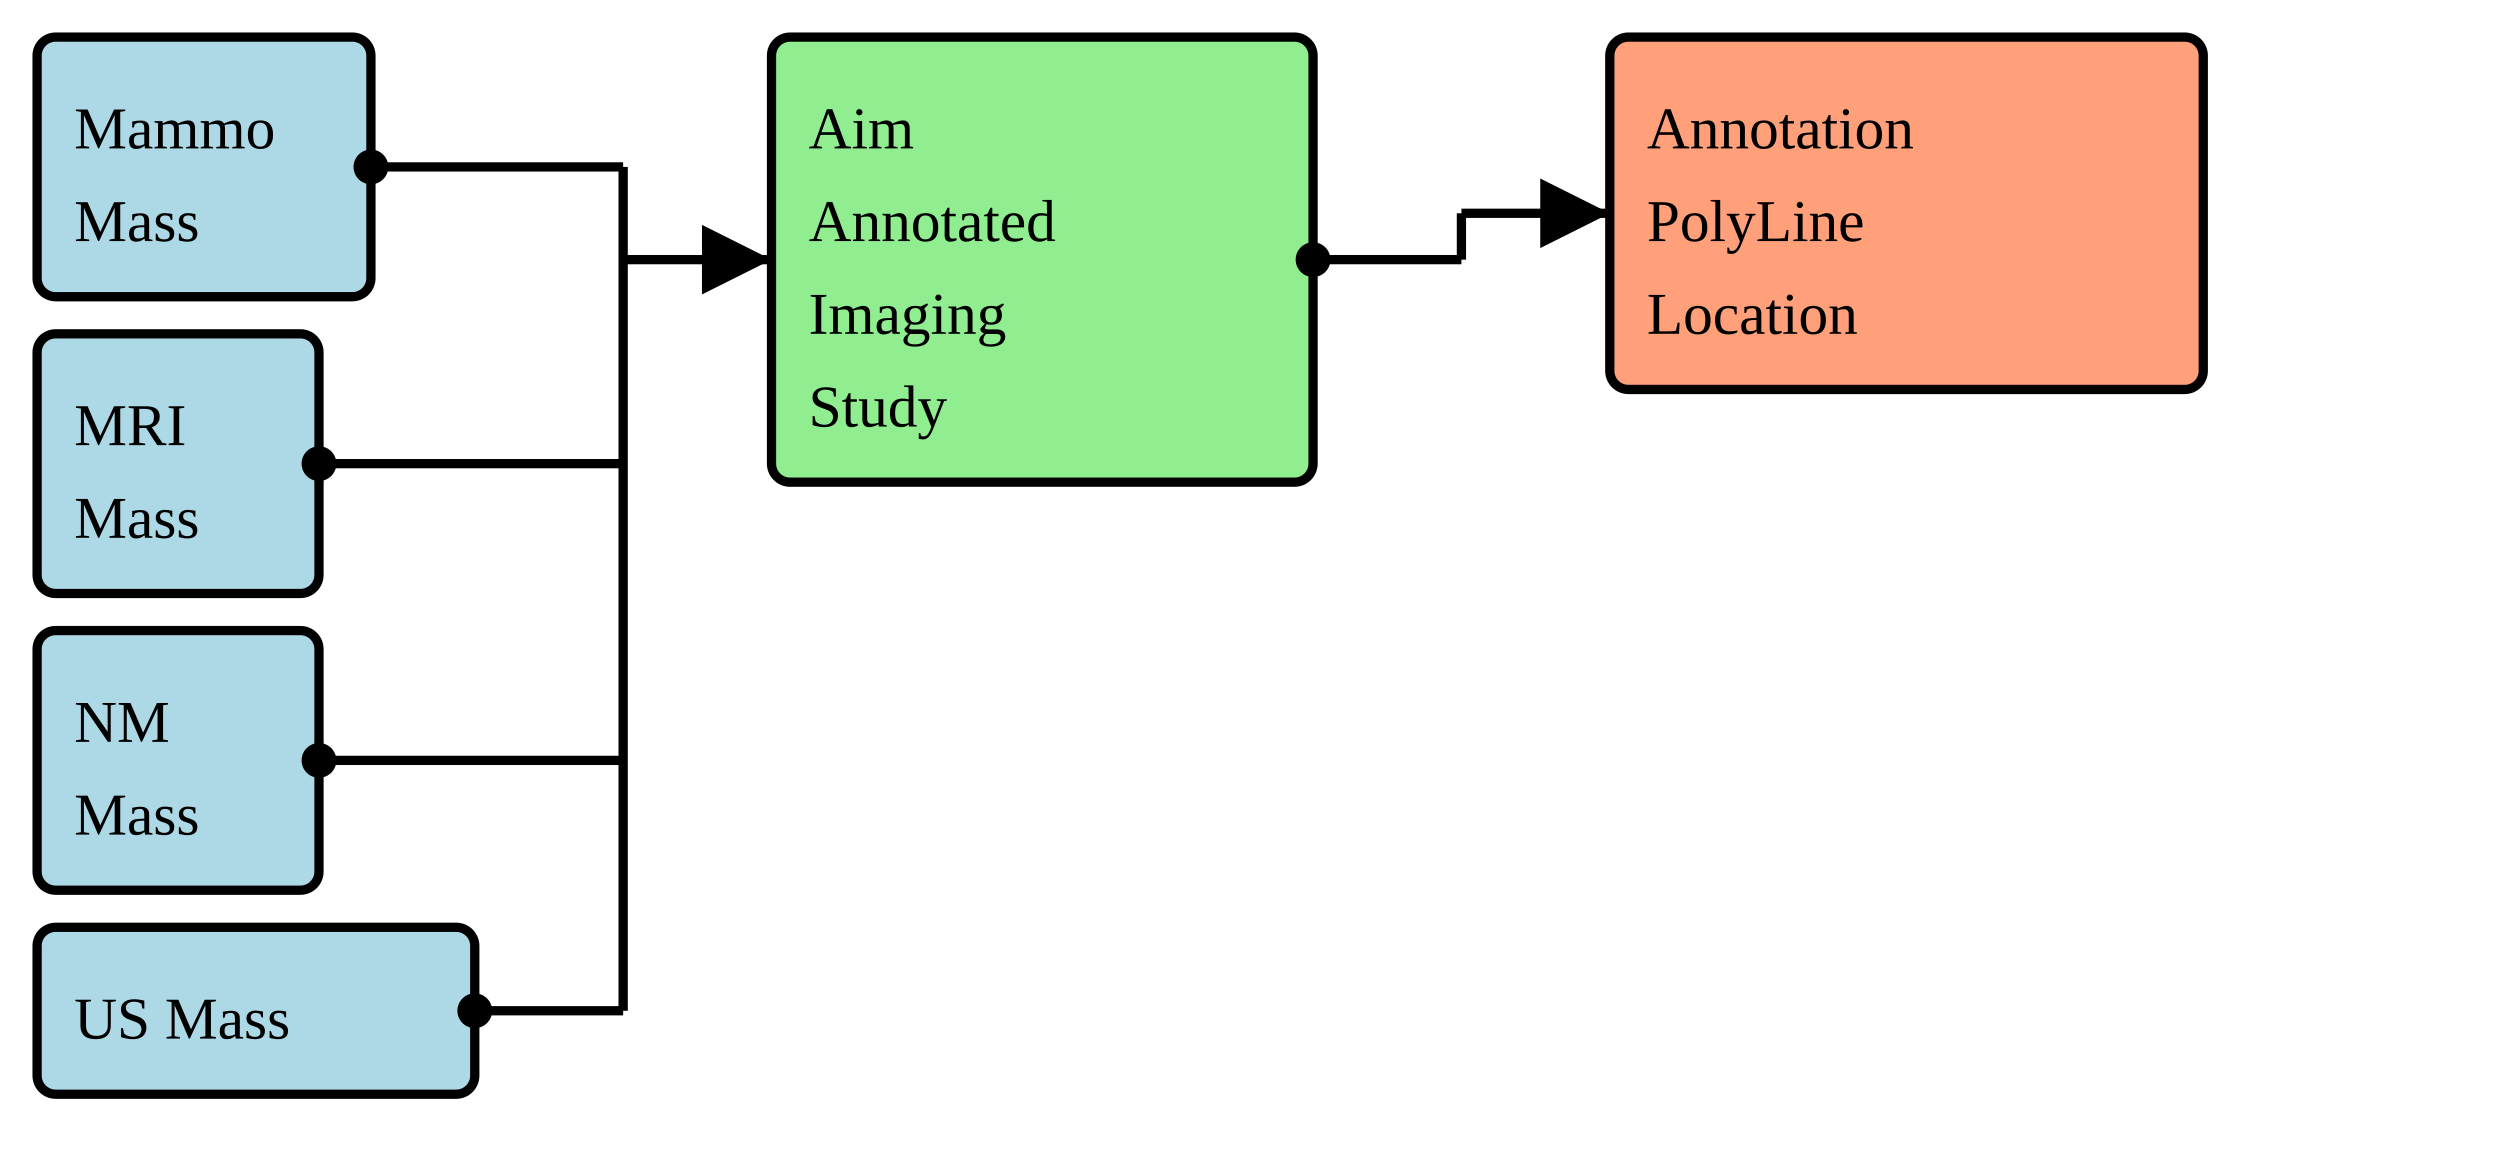
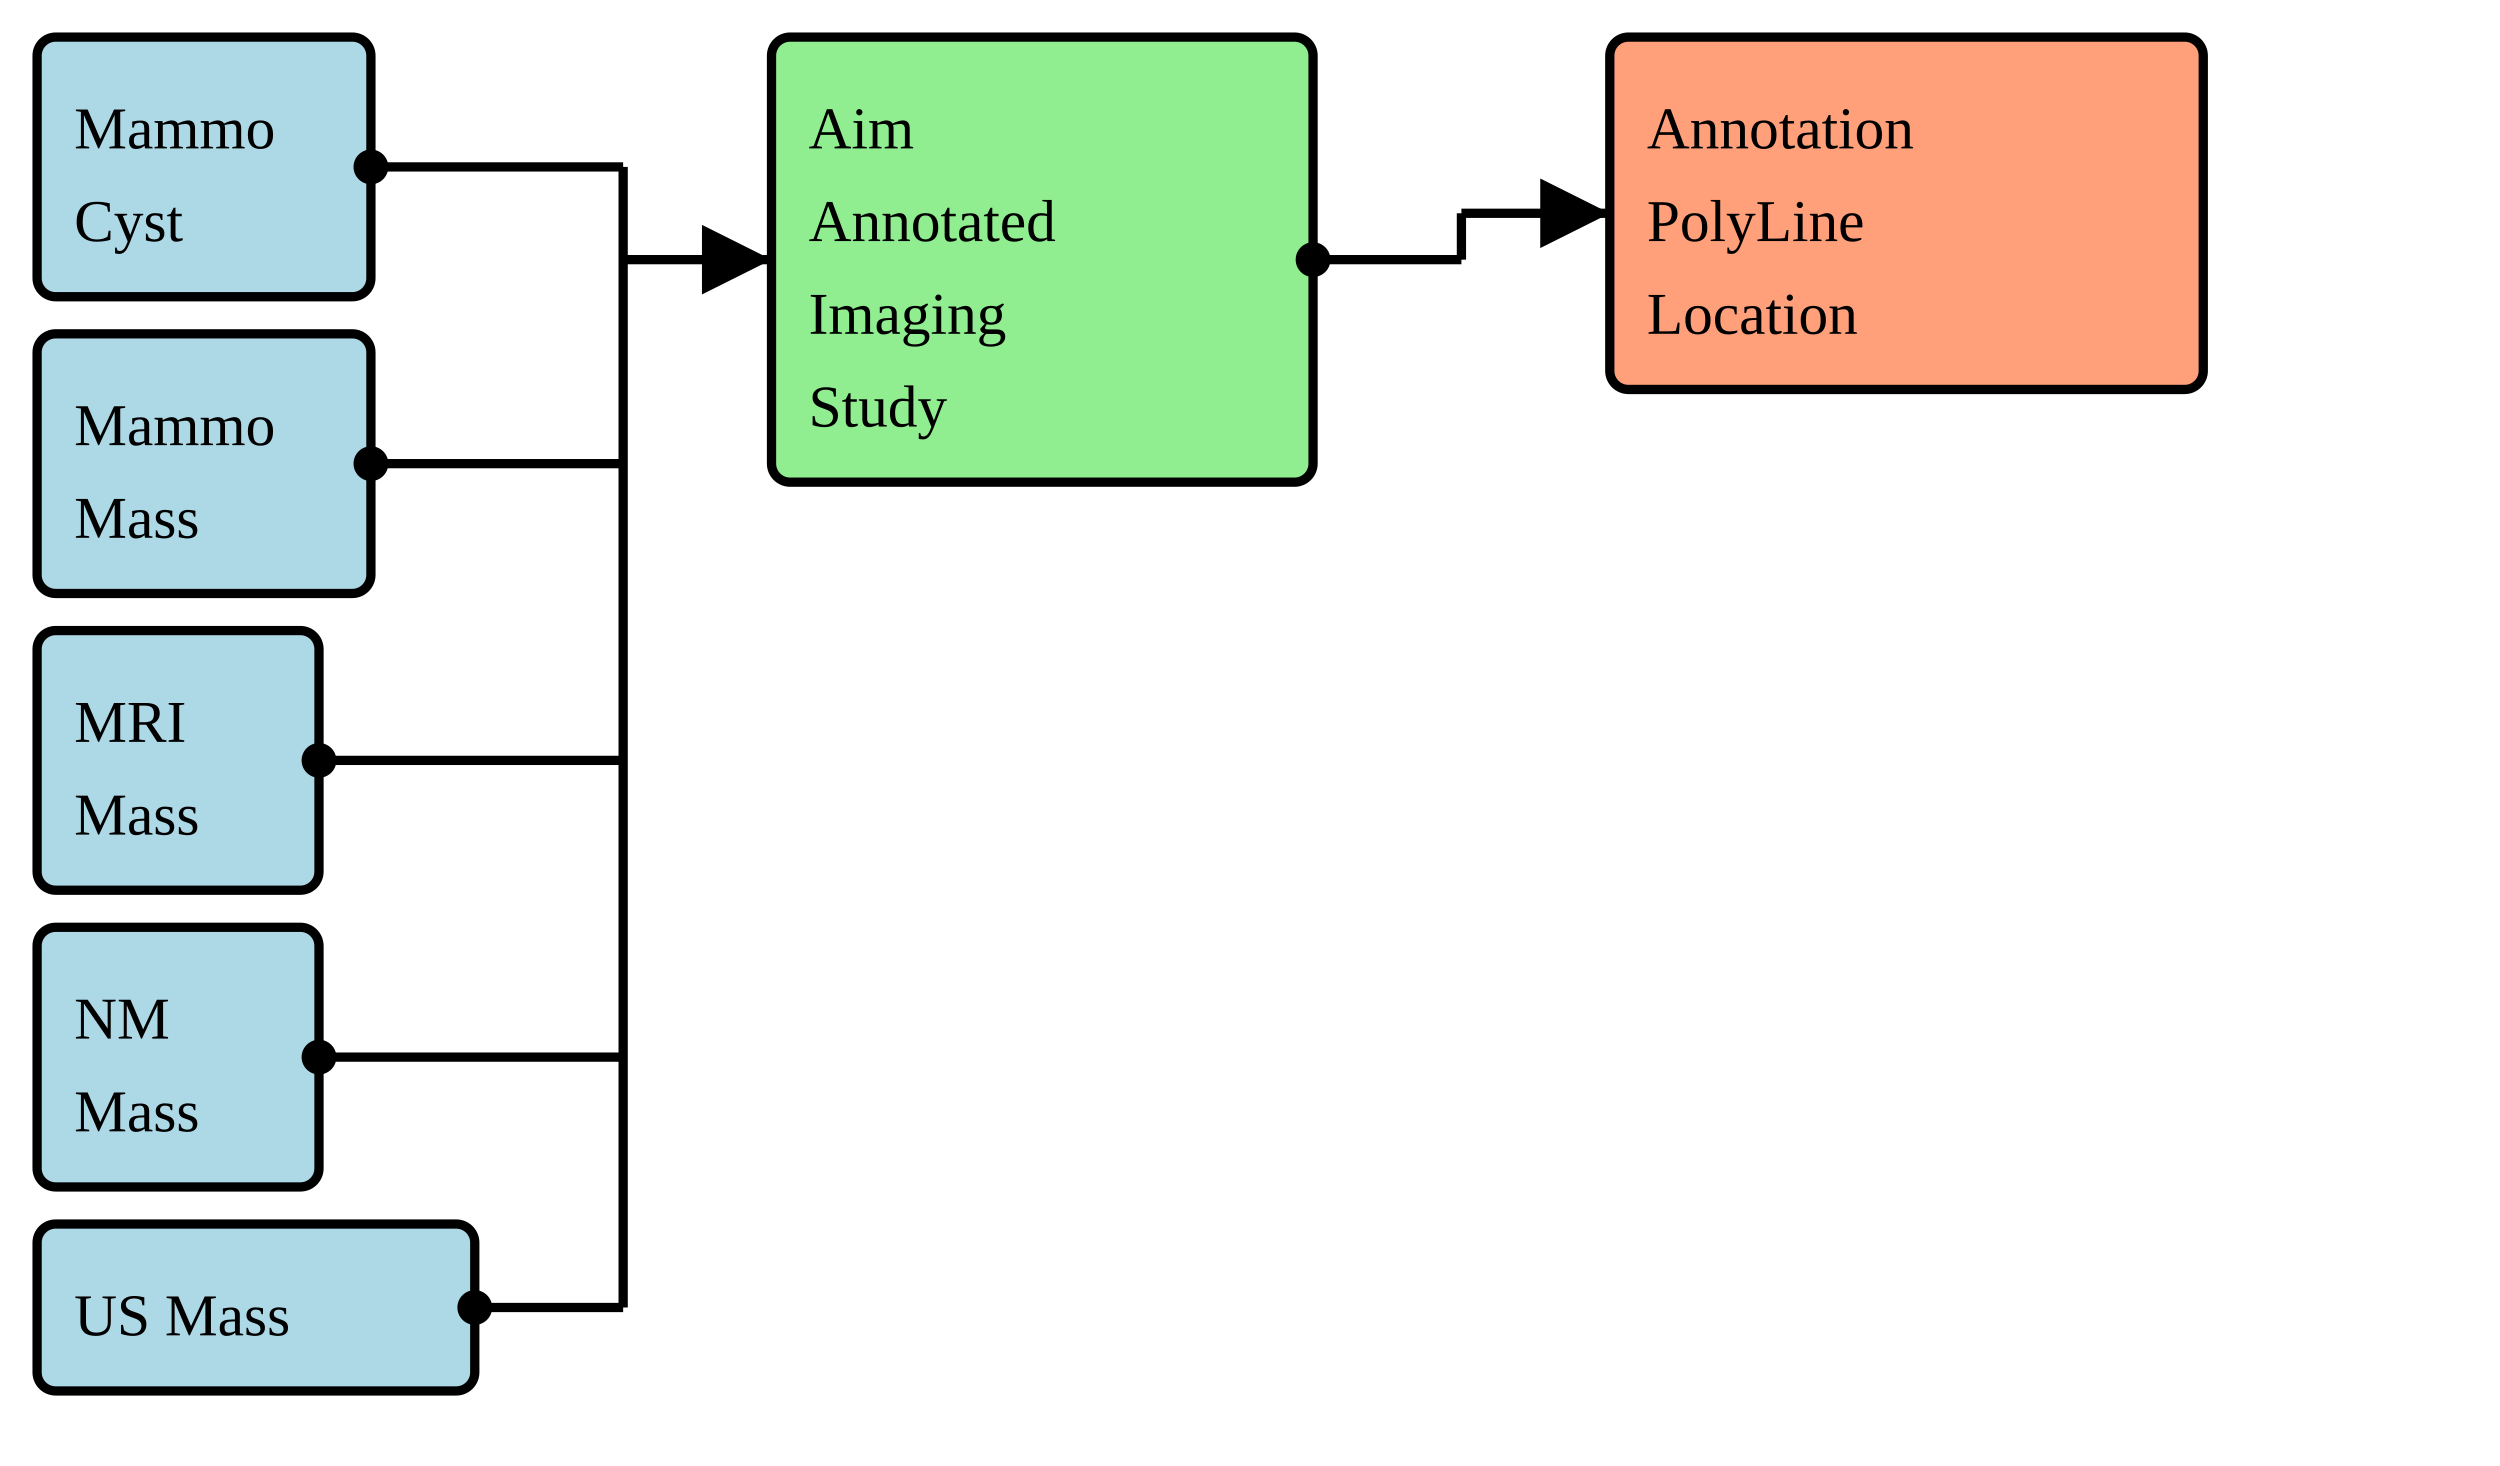
- <svg xmlns="http://www.w3.org/2000/svg" version="1.1" width="505.5" height="236.25">
+ <svg xmlns="http://www.w3.org/2000/svg" version="1.1" width="505.5" height="296.25">
  <defs>
    <marker id="arrowStart" markerWidth="3.75" markerHeight="3.75" markerUnits="px" refX="1.875" refY="1.875">
      <circle fill="Black" stroke-width="0" cx="1.875" cy="1.875" r="1.875" />
    </marker>
    <marker id="arrowEnd" markerWidth="7.5" markerHeight="7.5" markerUnits="px" refX="7.5" refY="3.75">
      <polygon fill="Black" stroke-width="0" points="0 0 7.5 3.75 0 7.5" />
    </marker>
  </defs>
  <g>
    <g>
      <rect fill="LightBlue" stroke="Black" stroke-width="1.875" x="7.5" y="7.5" width="67.5" height="52.5" rx="3.75" ry="3.75" />
-       <a href="./StructureDefinition-BreastRadMammoMass.html" target="_blank">
+       <a href="./StructureDefinition-BreastRadMammoCyst.html" target="_blank">
        <text x="15" y="30">Mammo</text>
      </a>
-       <a href="./StructureDefinition-BreastRadMammoMass.html" target="_blank">
-         <text x="15" y="48.75">Mass</text>
+       <a href="./StructureDefinition-BreastRadMammoCyst.html" target="_blank">
+         <text x="15" y="48.75">Cyst</text>
      </a>
    </g>
    <g>
-       <rect fill="LightBlue" stroke="Black" stroke-width="1.875" x="7.5" y="67.5" width="57" height="52.5" rx="3.75" ry="3.75" />
-       <a href="./StructureDefinition-BreastRadMRIMass.html" target="_blank">
-         <text x="15" y="90">MRI</text>
+       <rect fill="LightBlue" stroke="Black" stroke-width="1.875" x="7.5" y="67.5" width="67.5" height="52.5" rx="3.75" ry="3.75" />
+       <a href="./StructureDefinition-BreastRadMammoMass.html" target="_blank">
+         <text x="15" y="90">Mammo</text>
      </a>
-       <a href="./StructureDefinition-BreastRadMRIMass.html" target="_blank">
+       <a href="./StructureDefinition-BreastRadMammoMass.html" target="_blank">
        <text x="15" y="108.75">Mass</text>
      </a>
    </g>
    <g>
      <rect fill="LightBlue" stroke="Black" stroke-width="1.875" x="7.5" y="127.5" width="57" height="52.5" rx="3.75" ry="3.75" />
-       <a href="./StructureDefinition-BreastRadNMMass.html" target="_blank">
-         <text x="15" y="150">NM</text>
+       <a href="./StructureDefinition-BreastRadMRIMass.html" target="_blank">
+         <text x="15" y="150">MRI</text>
      </a>
-       <a href="./StructureDefinition-BreastRadNMMass.html" target="_blank">
+       <a href="./StructureDefinition-BreastRadMRIMass.html" target="_blank">
        <text x="15" y="168.75">Mass</text>
      </a>
    </g>
    <g>
-       <rect fill="LightBlue" stroke="Black" stroke-width="1.875" x="7.5" y="187.5" width="88.5" height="33.75" rx="3.75" ry="3.75" />
+       <rect fill="LightBlue" stroke="Black" stroke-width="1.875" x="7.5" y="187.5" width="57" height="52.5" rx="3.75" ry="3.75" />
+       <a href="./StructureDefinition-BreastRadNMMass.html" target="_blank">
+         <text x="15" y="210">NM</text>
+       </a>
+       <a href="./StructureDefinition-BreastRadNMMass.html" target="_blank">
+         <text x="15" y="228.75">Mass</text>
+       </a>
+     </g>
+     <g>
+       <rect fill="LightBlue" stroke="Black" stroke-width="1.875" x="7.5" y="247.5" width="88.5" height="33.75" rx="3.75" ry="3.75" />
      <a href="./StructureDefinition-BreastRadUSMass.html" target="_blank">
-         <text x="15" y="210">US Mass</text>
+         <text x="15" y="270">US Mass</text>
      </a>
    </g>
    <line stroke="Black" stroke-width="1.875" marker-end="url(#arrowEnd)" x1="126" y1="52.5" x2="156" y2="52.5" />
    <line stroke="Black" stroke-width="1.875" marker-start="url(#arrowStart)" x1="75" y1="33.75" x2="126" y2="33.75" />
-     <line stroke="Black" stroke-width="1.875" marker-start="url(#arrowStart)" x1="64.5" y1="93.75" x2="126" y2="93.75" />
+     <line stroke="Black" stroke-width="1.875" marker-start="url(#arrowStart)" x1="75" y1="93.75" x2="126" y2="93.75" />
    <line stroke="Black" stroke-width="1.875" marker-start="url(#arrowStart)" x1="64.5" y1="153.75" x2="126" y2="153.75" />
-     <line stroke="Black" stroke-width="1.875" marker-start="url(#arrowStart)" x1="96" y1="204.375" x2="126" y2="204.375" />
-     <line stroke="Black" stroke-width="1.875" x1="126" y1="33.75" x2="126" y2="204.375" />
+     <line stroke="Black" stroke-width="1.875" marker-start="url(#arrowStart)" x1="64.5" y1="213.75" x2="126" y2="213.75" />
+     <line stroke="Black" stroke-width="1.875" marker-start="url(#arrowStart)" x1="96" y1="264.375" x2="126" y2="264.375" />
+     <line stroke="Black" stroke-width="1.875" x1="126" y1="33.75" x2="126" y2="264.375" />
  </g>
  <g>
    <g>
      <rect fill="LightGreen" stroke="Black" stroke-width="1.875" x="156" y="7.5" width="109.5" height="90" rx="3.75" ry="3.75" />
      <text x="163.5" y="30">Aim</text>
      <text x="163.5" y="48.75">Annotated</text>
      <text x="163.5" y="67.5">Imaging</text>
      <text x="163.5" y="86.25">Study</text>
    </g>
    <line stroke="Black" stroke-width="1.875" marker-end="url(#arrowEnd)" x1="295.5" y1="43.125" x2="325.5" y2="43.125" />
    <line stroke="Black" stroke-width="1.875" marker-start="url(#arrowStart)" x1="265.5" y1="52.5" x2="295.5" y2="52.5" />
    <line stroke="Black" stroke-width="1.875" x1="295.5" y1="43.125" x2="295.5" y2="52.5" />
  </g>
  <g>
    <g>
      <rect fill="LightSalmon" stroke="Black" stroke-width="1.875" x="325.5" y="7.5" width="120" height="71.25" rx="3.75" ry="3.75" />
      <a href="./StructureDefinition-AimAnnotationPolyLineExtension.html" target="_blank">
        <text x="333" y="30">Annotation</text>
      </a>
      <a href="./StructureDefinition-AimAnnotationPolyLineExtension.html" target="_blank">
        <text x="333" y="48.75">PolyLine</text>
      </a>
      <a href="./StructureDefinition-AimAnnotationPolyLineExtension.html" target="_blank">
        <text x="333" y="67.5">Location</text>
      </a>
    </g>
  </g>
</svg>
